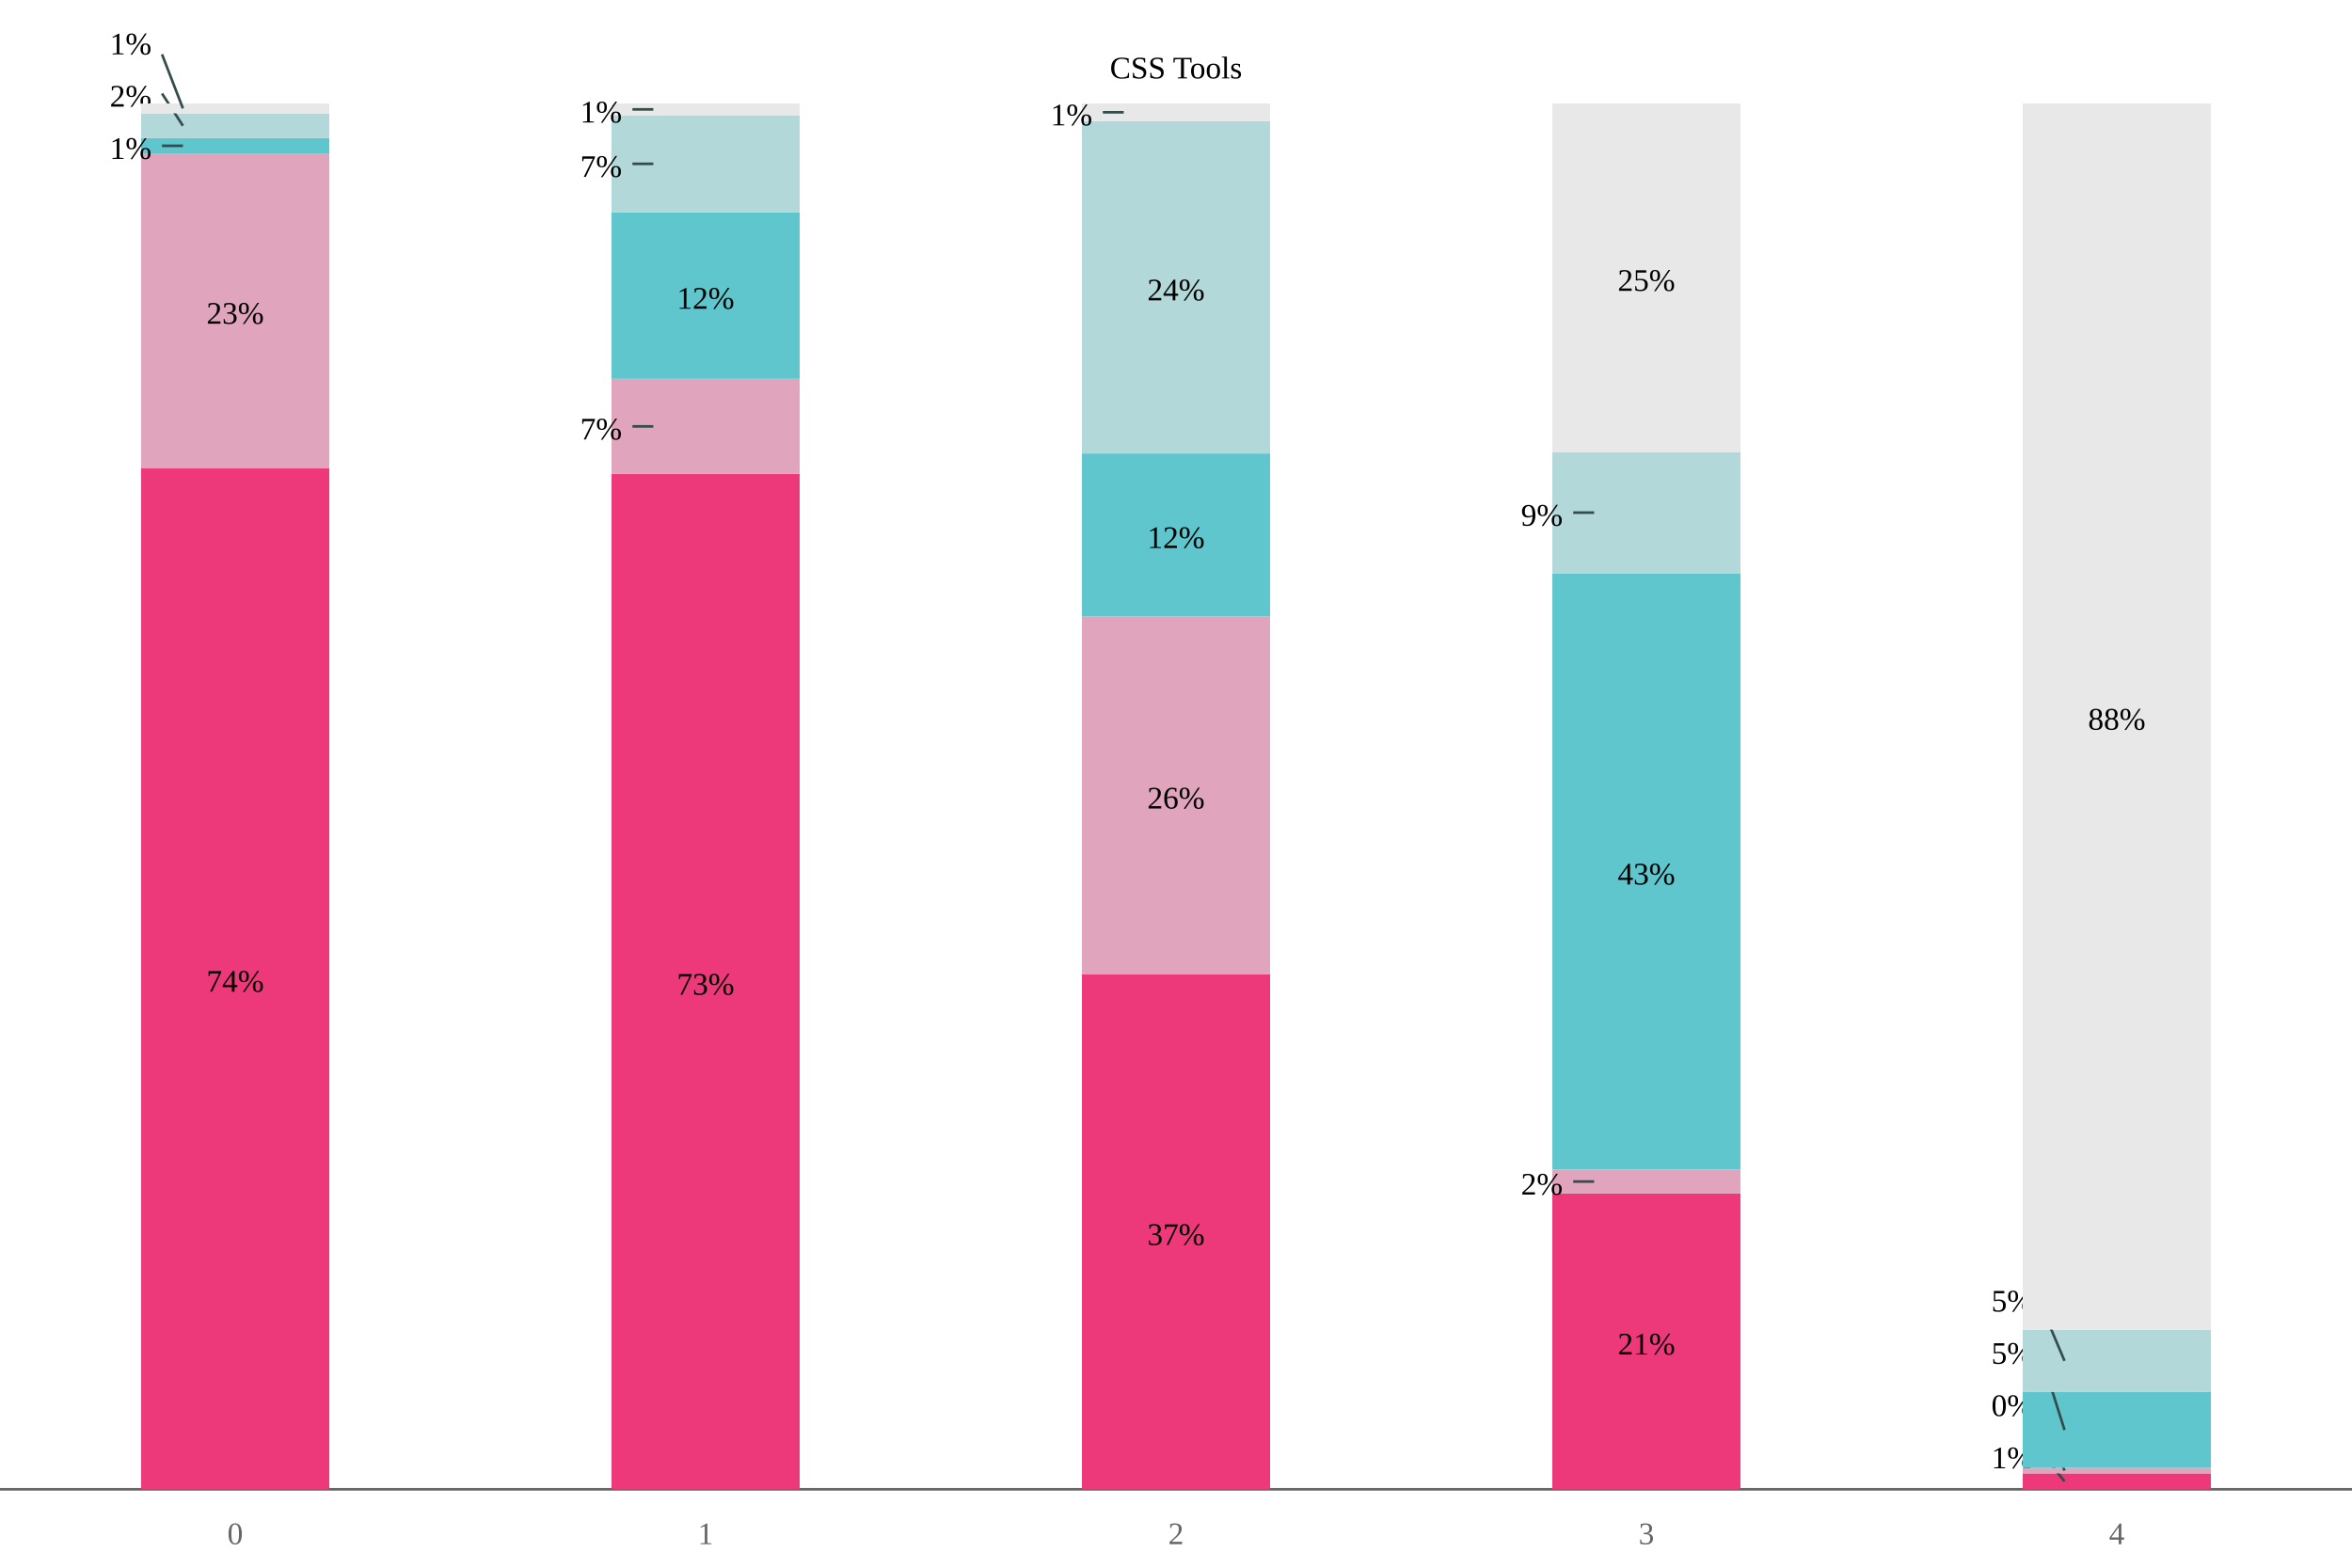
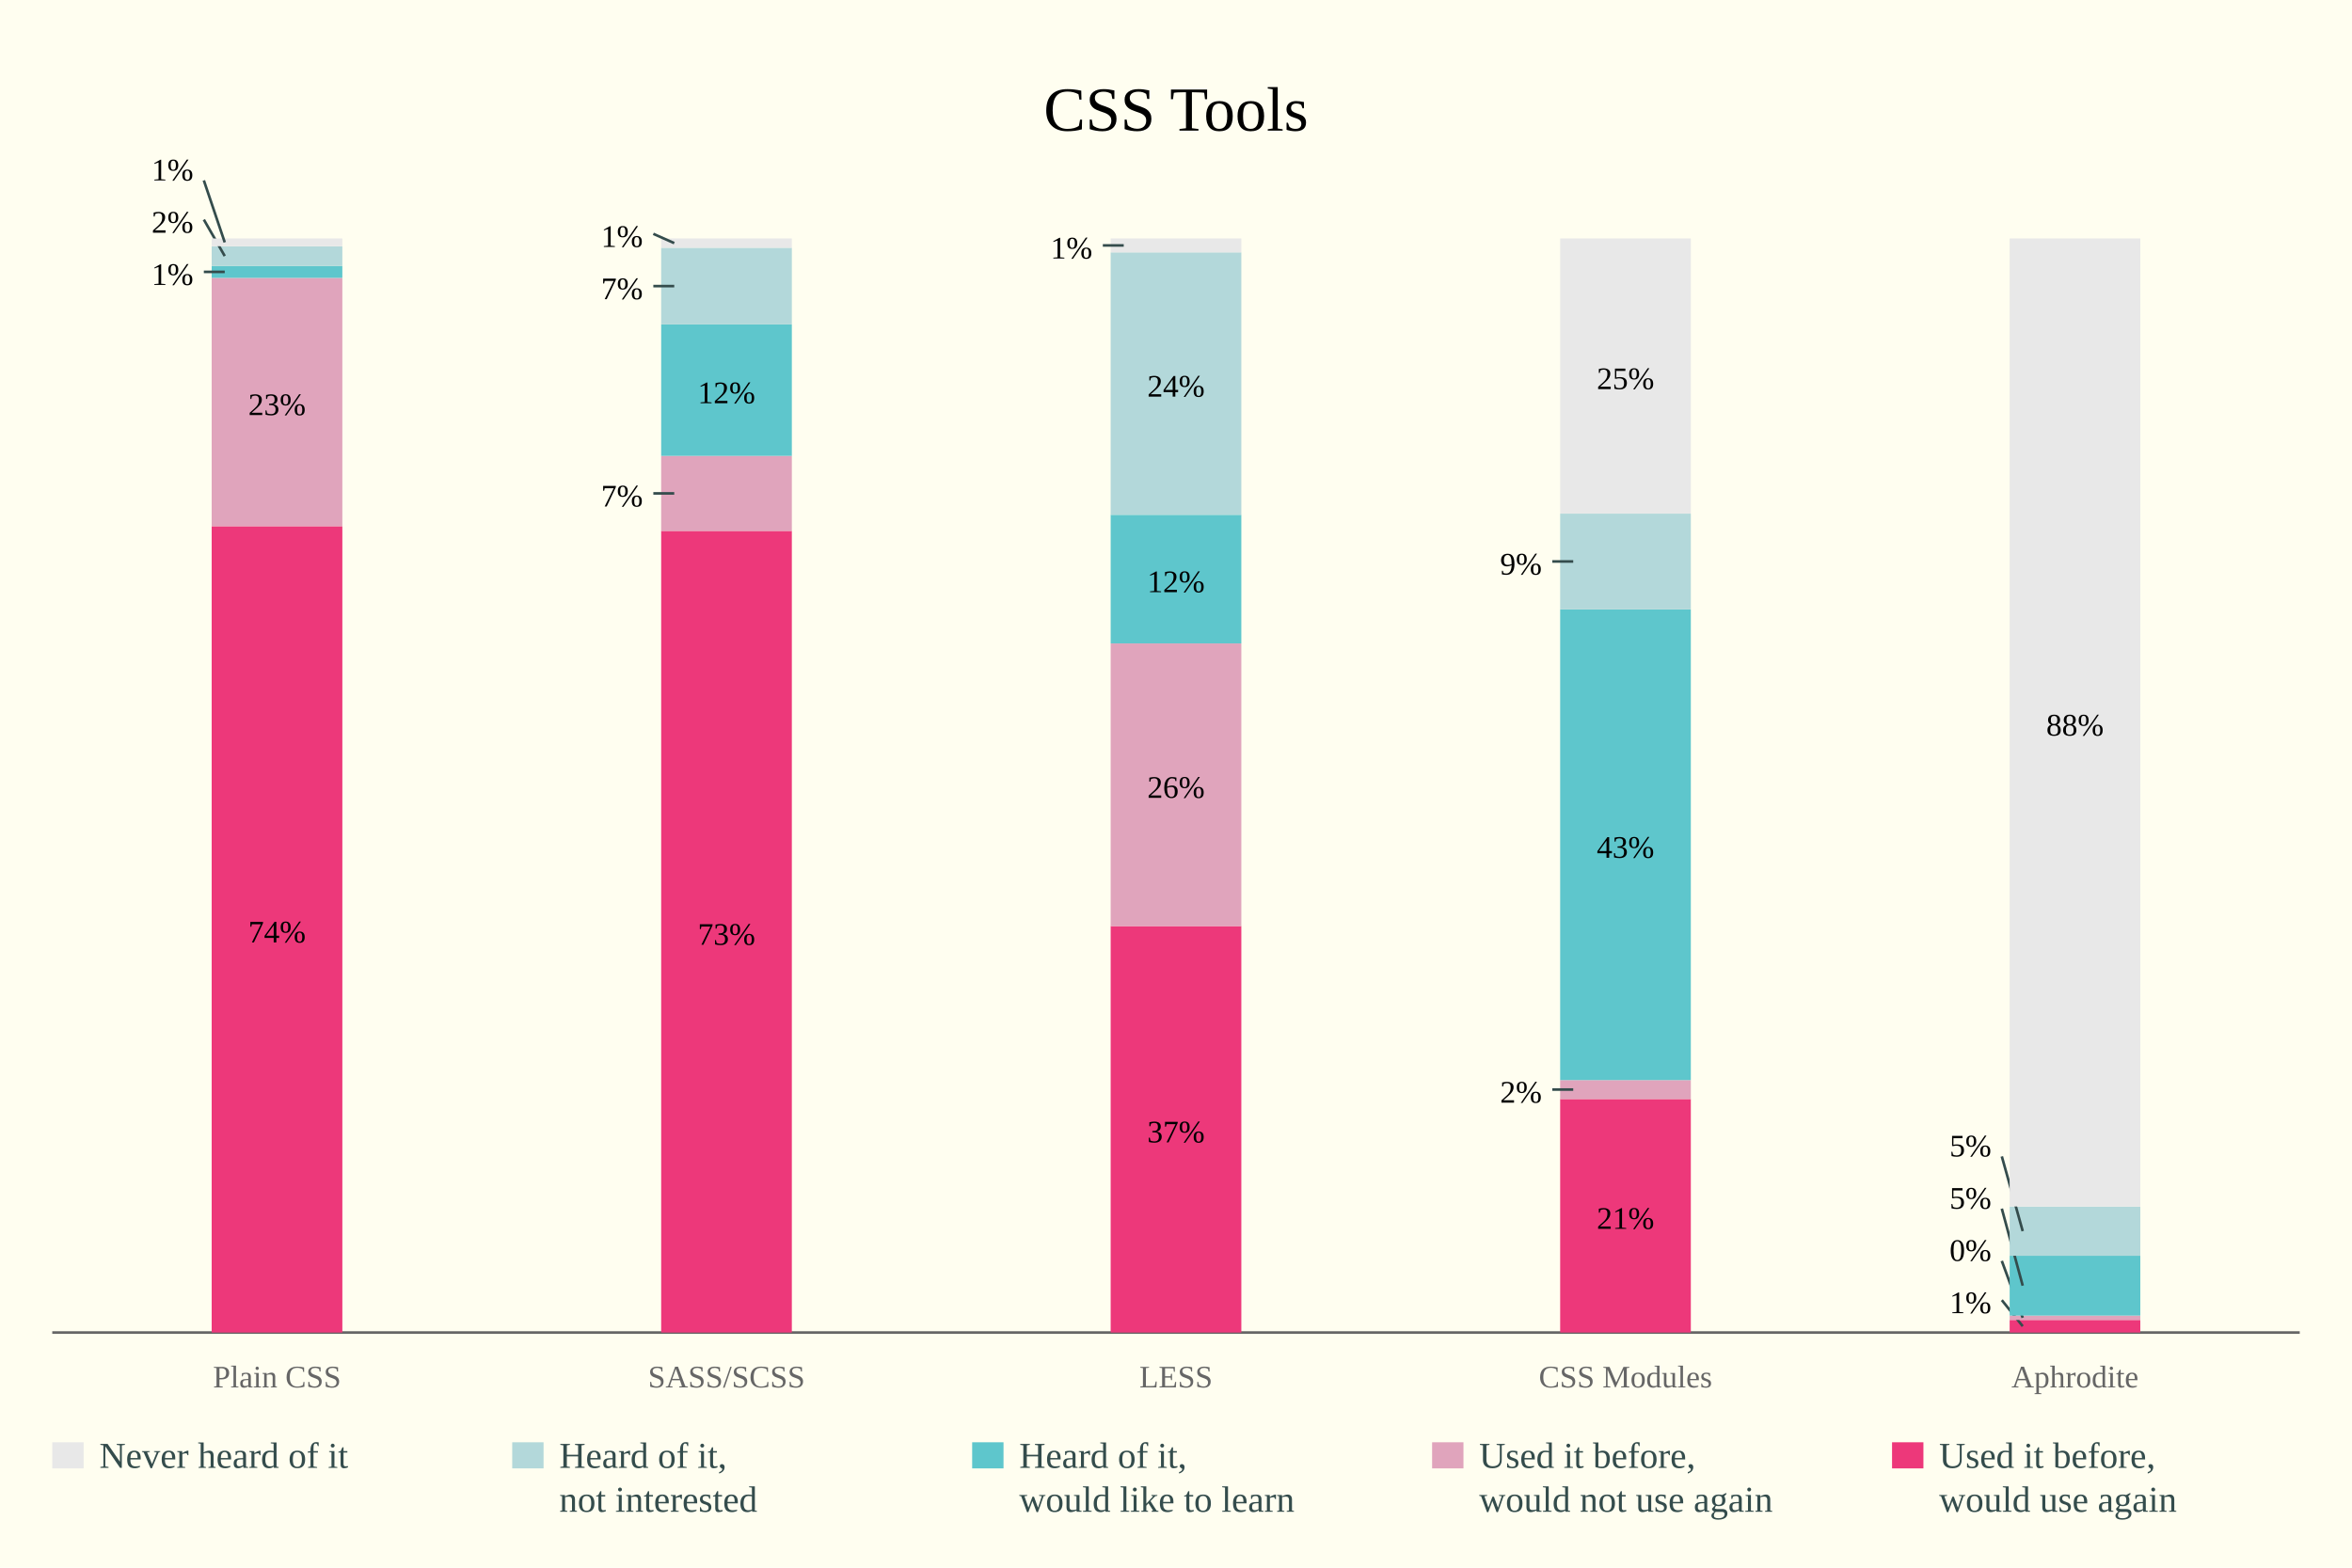
- <svg class="recharts-surface" width="900" height="600" viewbox="0 0 900 600" version="1.1" data-reactid="1042">
-   <g class="recharts-layer recharts-x-axis" data-reactid="1043">
-     <g class="recharts-layer recharts-cartesian-axis" data-reactid="1044">
-       <line class="recharts-cartesian-axis-line" width="900" height="30" x="0" y="570" stroke="#666" fill="none" x1="0" y1="570" x2="900" y2="570" data-reactid="1045" />
-       <g class="recharts-cartesian-axis-ticks" data-reactid="1046">
-         <g class="recharts-cartesian-axis-tick" data-reactid="1047">
-           <text dy="15" text-anchor="middle" width="900" height="30" x="90" y="576" stroke="none" fill="#666" class="recharts-cartesian-axis-tick-value" data-reactid="1048">0</text>
-         </g>
-         <g class="recharts-cartesian-axis-tick" data-reactid="1049">
-           <text dy="15" text-anchor="middle" width="900" height="30" x="270" y="576" stroke="none" fill="#666" class="recharts-cartesian-axis-tick-value" data-reactid="1050">1</text>
-         </g>
-         <g class="recharts-cartesian-axis-tick" data-reactid="1051">
-           <text dy="15" text-anchor="middle" width="900" height="30" x="450" y="576" stroke="none" fill="#666" class="recharts-cartesian-axis-tick-value" data-reactid="1052">2</text>
-         </g>
-         <g class="recharts-cartesian-axis-tick" data-reactid="1053">
-           <text dy="15" text-anchor="middle" width="900" height="30" x="630" y="576" stroke="none" fill="#666" class="recharts-cartesian-axis-tick-value" data-reactid="1054">3</text>
-         </g>
-         <g class="recharts-cartesian-axis-tick" data-reactid="1055">
-           <text dy="15" text-anchor="middle" width="900" height="30" x="810" y="576" stroke="none" fill="#666" class="recharts-cartesian-axis-tick-value" data-reactid="1056">4</text>
+ <svg class="recharts-surface" width="900" height="600" viewbox="0 0 900 600" version="1.1" data-reactid="1198">
+   <rect x="0" y="0" width="100%" height="100%" fill="#fffef0" />
+   <g class="recharts-layer recharts-x-axis" data-reactid="1199">
+     <g class="recharts-layer recharts-cartesian-axis" data-reactid="1200">
+       <line class="recharts-cartesian-axis-line" width="860" height="30" x="20" y="510" stroke="#666" fill="none" x1="20" y1="510" x2="880" y2="510" data-reactid="1201" />
+       <g class="recharts-cartesian-axis-ticks" data-reactid="1202">
+         <g class="recharts-cartesian-axis-tick" data-reactid="1203">
+           <text dy="15" text-anchor="middle" width="860" height="30" x="106" y="516" stroke="none" fill="#666" class="recharts-cartesian-axis-tick-value" data-reactid="1204">Plain CSS</text>
+         </g>
+         <g class="recharts-cartesian-axis-tick" data-reactid="1205">
+           <text dy="15" text-anchor="middle" width="860" height="30" x="278" y="516" stroke="none" fill="#666" class="recharts-cartesian-axis-tick-value" data-reactid="1206">SASS/SCSS</text>
+         </g>
+         <g class="recharts-cartesian-axis-tick" data-reactid="1207">
+           <text dy="15" text-anchor="middle" width="860" height="30" x="450" y="516" stroke="none" fill="#666" class="recharts-cartesian-axis-tick-value" data-reactid="1208">LESS</text>
+         </g>
+         <g class="recharts-cartesian-axis-tick" data-reactid="1209">
+           <text dy="15" text-anchor="middle" width="860" height="30" x="622" y="516" stroke="none" fill="#666" class="recharts-cartesian-axis-tick-value" data-reactid="1210">CSS Modules</text>
+         </g>
+         <g class="recharts-cartesian-axis-tick" data-reactid="1211">
+           <text dy="15" text-anchor="middle" width="860" height="30" x="794" y="516" stroke="none" fill="#666" class="recharts-cartesian-axis-tick-value" data-reactid="1212">Aphrodite</text>
        </g>
      </g>
    </g>
  </g>
-   <g class="recharts-layer recharts-bar-graphical" data-reactid="1057">
-     <g class="recharts-layer recharts-bar use-again" data-reactid="1058">
-       <g class="recharts-layer recharts-bar-rectangles" data-reactid="1059">
-         <g style="transform-origin:center bottom;" data-reactid="1060">
-           <path fill="#ed387a" x="54" y="179.094" width="72" height="390.906" stroke="none" stroke-width="1" stroke-dasharray="none" class="recharts-rectangle recharts-bar-rectangle" d="M 54,179.094 h 72 v 390.906 h -72 Z" data-reactid="1061" />
-         </g>
-         <g style="transform-origin:center bottom;" data-reactid="1062">
-           <path fill="#ed387a" x="234" y="181.374" width="72" height="388.626" stroke="none" stroke-width="1" stroke-dasharray="none" class="recharts-rectangle recharts-bar-rectangle" d="M 234,181.374 h 72 v 388.626 h -72 Z" data-reactid="1063" />
-         </g>
-         <g style="transform-origin:center bottom;" data-reactid="1064">
-           <path fill="#ed387a" x="414" y="372.951" width="72" height="197.049" stroke="none" stroke-width="1" stroke-dasharray="none" class="recharts-rectangle recharts-bar-rectangle" d="M 414,372.951 h 72 v 197.049 h -72 Z" data-reactid="1065" />
-         </g>
-         <g style="transform-origin:center bottom;" data-reactid="1066">
-           <path fill="#ed387a" x="594" y="456.798" width="72" height="113.202" stroke="none" stroke-width="1" stroke-dasharray="none" class="recharts-rectangle recharts-bar-rectangle" d="M 594,456.798 h 72 v 113.202 h -72 Z" data-reactid="1067" />
-         </g>
-         <g style="transform-origin:center bottom;" data-reactid="1068">
-           <path fill="#ed387a" x="774" y="563.901" width="72" height="6.099" stroke="none" stroke-width="1" stroke-dasharray="none" class="recharts-rectangle recharts-bar-rectangle" d="M 774,563.901 h 72 v 6.099 h -72 Z" data-reactid="1069" />
-         </g>
-       </g>
-       <g class="recharts-layer recharts-bar-rectangle-labels" data-reactid="1070">
-         <g class="recharts-layer recharts-bar-labels" data-reactid="1071">
-           <g class="recharts-cartesian-bar-label" data-reactid="1072">
-             <text class="label" x="90" y="379.547" text-anchor="middle" data-reactid="1073">74%</text>
-           </g>
-           <g class="recharts-cartesian-bar-label" data-reactid="1074">
-             <text class="label" x="270" y="380.687" text-anchor="middle" data-reactid="1075">73%</text>
-           </g>
-           <g class="recharts-cartesian-bar-label" data-reactid="1076">
-             <text class="label" x="450" y="476.476" text-anchor="middle" data-reactid="1077">37%</text>
-           </g>
-           <g class="recharts-cartesian-bar-label" data-reactid="1078">
-             <text class="label" x="630" y="518.399" text-anchor="middle" data-reactid="1079">21%</text>
-           </g>
-           <g class="recharts-cartesian-bar-label" data-reactid="1080">
-             <text class="label" x="770" y="561.95" text-anchor="middle" data-reactid="1081">1%</text>
-             <line x1="782" y1="556.95" x2="790" y2="566.95" stroke="#344c4c" stroke-width="1" data-reactid="1082" />
-           </g>
-         </g>
-       </g>
-     </g>
-     <g class="recharts-layer recharts-bar not-use-again" data-reactid="1083">
-       <g class="recharts-layer recharts-bar-rectangles" data-reactid="1084">
-         <g style="transform-origin:center bottom;" data-reactid="1085">
-           <path fill="#e0a4bc" x="54" y="58.71" width="72" height="120.384" stroke="none" stroke-width="1" stroke-dasharray="none" class="recharts-rectangle recharts-bar-rectangle" d="M 54,58.71 h 72 v 120.384 h -72 Z" data-reactid="1086" />
-         </g>
-         <g style="transform-origin:center bottom;" data-reactid="1087">
-           <path fill="#e0a4bc" x="234" y="145.008" width="72" height="36.366" stroke="none" stroke-width="1" stroke-dasharray="none" class="recharts-rectangle recharts-bar-rectangle" d="M 234,145.008 h 72 v 36.366 h -72 Z" data-reactid="1088" />
-         </g>
-         <g style="transform-origin:center bottom;" data-reactid="1089">
-           <path fill="#e0a4bc" x="414" y="235.923" width="72" height="137.028" stroke="none" stroke-width="1" stroke-dasharray="none" class="recharts-rectangle recharts-bar-rectangle" d="M 414,235.923 h 72 v 137.028 h -72 Z" data-reactid="1090" />
-         </g>
-         <g style="transform-origin:center bottom;" data-reactid="1091">
-           <path fill="#e0a4bc" x="594" y="447.621" width="72" height="9.177" stroke="none" stroke-width="1" stroke-dasharray="none" class="recharts-rectangle recharts-bar-rectangle" d="M 594,447.621 h 72 v 9.177 h -72 Z" data-reactid="1092" />
-         </g>
-         <g style="transform-origin:center bottom;" data-reactid="1093">
-           <path fill="#e0a4bc" x="774" y="561.792" width="72" height="2.109" stroke="none" stroke-width="1" stroke-dasharray="none" class="recharts-rectangle recharts-bar-rectangle" d="M 774,561.792 h 72 v 2.109 h -72 Z" data-reactid="1094" />
-         </g>
-       </g>
-       <g class="recharts-layer recharts-bar-rectangle-labels" data-reactid="1095">
-         <g class="recharts-layer recharts-bar-labels" data-reactid="1096">
-           <g class="recharts-cartesian-bar-label" data-reactid="1097">
-             <text class="label" x="90" y="123.902" text-anchor="middle" data-reactid="1098">23%</text>
-           </g>
-           <g class="recharts-cartesian-bar-label" data-reactid="1099">
-             <text class="label" x="230" y="168.191" text-anchor="middle" data-reactid="1100">7%</text>
-             <line x1="242" y1="163.191" x2="250" y2="163.191" stroke="#344c4c" stroke-width="1" data-reactid="1101" />
-           </g>
-           <g class="recharts-cartesian-bar-label" data-reactid="1102">
-             <text class="label" x="450" y="309.437" text-anchor="middle" data-reactid="1103">26%</text>
-           </g>
-           <g class="recharts-cartesian-bar-label" data-reactid="1104">
-             <text class="label" x="590" y="457.209" text-anchor="middle" data-reactid="1105">2%</text>
-             <line x1="602" y1="452.209" x2="610" y2="452.209" stroke="#344c4c" stroke-width="1" data-reactid="1106" />
-           </g>
-           <g class="recharts-cartesian-bar-label" data-reactid="1107">
-             <text class="label" x="770" y="541.95" text-anchor="middle" data-reactid="1108">0%</text>
-             <line x1="782" y1="541.95" x2="790" y2="562.846" stroke="#344c4c" stroke-width="1" data-reactid="1109" />
-           </g>
-         </g>
-       </g>
-     </g>
-     <g class="recharts-layer recharts-bar want-to-learn" data-reactid="1110">
-       <g class="recharts-layer recharts-bar-rectangles" data-reactid="1111">
-         <g style="transform-origin:center bottom;" data-reactid="1112">
-           <path fill="#5ec6cc" x="54" y="52.896" width="72" height="5.814" stroke="none" stroke-width="1" stroke-dasharray="none" class="recharts-rectangle recharts-bar-rectangle" d="M 54,52.896 h 72 v 5.814 h -72 Z" data-reactid="1113" />
-         </g>
-         <g style="transform-origin:center bottom;" data-reactid="1114">
-           <path fill="#5ec6cc" x="234" y="81.282" width="72" height="63.726" stroke="none" stroke-width="1" stroke-dasharray="none" class="recharts-rectangle recharts-bar-rectangle" d="M 234,81.282 h 72 v 63.726 h -72 Z" data-reactid="1115" />
-         </g>
-         <g style="transform-origin:center bottom;" data-reactid="1116">
-           <path fill="#5ec6cc" x="414" y="173.565" width="72" height="62.358" stroke="none" stroke-width="1" stroke-dasharray="none" class="recharts-rectangle recharts-bar-rectangle" d="M 414,173.565 h 72 v 62.358 h -72 Z" data-reactid="1117" />
-         </g>
-         <g style="transform-origin:center bottom;" data-reactid="1118">
-           <path fill="#5ec6cc" x="594" y="219.393" width="72" height="228.228" stroke="none" stroke-width="1" stroke-dasharray="none" class="recharts-rectangle recharts-bar-rectangle" d="M 594,219.393 h 72 v 228.228 h -72 Z" data-reactid="1119" />
-         </g>
-         <g style="transform-origin:center bottom;" data-reactid="1120">
-           <path fill="#5ec6cc" x="774" y="532.779" width="72" height="29.013" stroke="none" stroke-width="1" stroke-dasharray="none" class="recharts-rectangle recharts-bar-rectangle" d="M 774,532.779 h 72 v 29.013 h -72 Z" data-reactid="1121" />
-         </g>
-       </g>
-       <g class="recharts-layer recharts-bar-rectangle-labels" data-reactid="1122">
-         <g class="recharts-layer recharts-bar-labels" data-reactid="1123">
-           <g class="recharts-cartesian-bar-label" data-reactid="1124">
-             <text class="label" x="50" y="60.803" text-anchor="middle" data-reactid="1125">1%</text>
-             <line x1="62" y1="55.803" x2="70" y2="55.803" stroke="#344c4c" stroke-width="1" data-reactid="1126" />
-           </g>
-           <g class="recharts-cartesian-bar-label" data-reactid="1127">
-             <text class="label" x="270" y="118.145" text-anchor="middle" data-reactid="1128">12%</text>
-           </g>
-           <g class="recharts-cartesian-bar-label" data-reactid="1129">
-             <text class="label" x="450" y="209.744" text-anchor="middle" data-reactid="1130">12%</text>
-           </g>
-           <g class="recharts-cartesian-bar-label" data-reactid="1131">
-             <text class="label" x="630" y="338.507" text-anchor="middle" data-reactid="1132">43%</text>
-           </g>
-           <g class="recharts-cartesian-bar-label" data-reactid="1133">
-             <text class="label" x="770" y="521.95" text-anchor="middle" data-reactid="1134">5%</text>
-             <line x1="782" y1="521.95" x2="790" y2="547.285" stroke="#344c4c" stroke-width="1" data-reactid="1135" />
-           </g>
-         </g>
-       </g>
-     </g>
-     <g class="recharts-layer recharts-bar not-interested" data-reactid="1136">
-       <g class="recharts-layer recharts-bar-rectangles" data-reactid="1137">
-         <g style="transform-origin:center bottom;" data-reactid="1138">
-           <path fill="#b3d8da" x="54" y="43.377" width="72" height="9.519" stroke="none" stroke-width="1" stroke-dasharray="none" class="recharts-rectangle recharts-bar-rectangle" d="M 54,43.377 h 72 v 9.519 h -72 Z" data-reactid="1139" />
-         </g>
-         <g style="transform-origin:center bottom;" data-reactid="1140">
-           <path fill="#b3d8da" x="234" y="44.118" width="72" height="37.164" stroke="none" stroke-width="1" stroke-dasharray="none" class="recharts-rectangle recharts-bar-rectangle" d="M 234,44.118 h 72 v 37.164 h -72 Z" data-reactid="1141" />
-         </g>
-         <g style="transform-origin:center bottom;" data-reactid="1142">
-           <path fill="#b3d8da" x="414" y="46.341" width="72" height="127.224" stroke="none" stroke-width="1" stroke-dasharray="none" class="recharts-rectangle recharts-bar-rectangle" d="M 414,46.341 h 72 v 127.224 h -72 Z" data-reactid="1143" />
-         </g>
-         <g style="transform-origin:center bottom;" data-reactid="1144">
-           <path fill="#b3d8da" x="594" y="172.995" width="72" height="46.398" stroke="none" stroke-width="1" stroke-dasharray="none" class="recharts-rectangle recharts-bar-rectangle" d="M 594,172.995 h 72 v 46.398 h -72 Z" data-reactid="1145" />
-         </g>
-         <g style="transform-origin:center bottom;" data-reactid="1146">
-           <path fill="#b3d8da" x="774" y="508.896" width="72" height="23.883" stroke="none" stroke-width="1" stroke-dasharray="none" class="recharts-rectangle recharts-bar-rectangle" d="M 774,508.896 h 72 v 23.883 h -72 Z" data-reactid="1147" />
-         </g>
-       </g>
-       <g class="recharts-layer recharts-bar-rectangle-labels" data-reactid="1148">
-         <g class="recharts-layer recharts-bar-labels" data-reactid="1149">
-           <g class="recharts-cartesian-bar-label" data-reactid="1150">
-             <text class="label" x="50" y="40.803" text-anchor="middle" data-reactid="1151">2%</text>
-             <line x1="62" y1="35.803" x2="70" y2="48.136" stroke="#344c4c" stroke-width="1" data-reactid="1152" />
-           </g>
-           <g class="recharts-cartesian-bar-label" data-reactid="1153">
-             <text class="label" x="230" y="67.7" text-anchor="middle" data-reactid="1154">7%</text>
-             <line x1="242" y1="62.7" x2="250" y2="62.7" stroke="#344c4c" stroke-width="1" data-reactid="1155" />
-           </g>
-           <g class="recharts-cartesian-bar-label" data-reactid="1156">
-             <text class="label" x="450" y="114.953" text-anchor="middle" data-reactid="1157">24%</text>
-           </g>
-           <g class="recharts-cartesian-bar-label" data-reactid="1158">
-             <text class="label" x="590" y="201.194" text-anchor="middle" data-reactid="1159">9%</text>
-             <line x1="602" y1="196.194" x2="610" y2="196.194" stroke="#344c4c" stroke-width="1" data-reactid="1160" />
-           </g>
-           <g class="recharts-cartesian-bar-label" data-reactid="1161">
-             <text class="label" x="770" y="501.95" text-anchor="middle" data-reactid="1162">5%</text>
-             <line x1="782" y1="501.95" x2="790" y2="520.837" stroke="#344c4c" stroke-width="1" data-reactid="1163" />
-           </g>
-         </g>
-       </g>
-     </g>
-     <g class="recharts-layer recharts-bar never-heard" data-reactid="1164">
-       <g class="recharts-layer recharts-bar-rectangles" data-reactid="1165">
-         <g style="transform-origin:center bottom;" data-reactid="1166">
-           <path fill="#e8e8e8" x="54" y="39.615" width="72" height="3.762" stroke="none" stroke-width="1" stroke-dasharray="none" class="recharts-rectangle recharts-bar-rectangle" d="M 54,39.615 h 72 v 3.762 h -72 Z" data-reactid="1167" />
-         </g>
-         <g style="transform-origin:center bottom;" data-reactid="1168">
-           <path fill="#e8e8e8" x="234" y="39.615" width="72" height="4.503" stroke="none" stroke-width="1" stroke-dasharray="none" class="recharts-rectangle recharts-bar-rectangle" d="M 234,39.615 h 72 v 4.503 h -72 Z" data-reactid="1169" />
-         </g>
-         <g style="transform-origin:center bottom;" data-reactid="1170">
-           <path fill="#e8e8e8" x="414" y="39.615" width="72" height="6.726" stroke="none" stroke-width="1" stroke-dasharray="none" class="recharts-rectangle recharts-bar-rectangle" d="M 414,39.615 h 72 v 6.726 h -72 Z" data-reactid="1171" />
-         </g>
-         <g style="transform-origin:center bottom;" data-reactid="1172">
-           <path fill="#e8e8e8" x="594" y="39.615" width="72" height="133.38" stroke="none" stroke-width="1" stroke-dasharray="none" class="recharts-rectangle recharts-bar-rectangle" d="M 594,39.615 h 72 v 133.38 h -72 Z" data-reactid="1173" />
-         </g>
-         <g style="transform-origin:center bottom;" data-reactid="1174">
-           <path fill="#e8e8e8" x="774" y="39.615" width="72" height="469.281" stroke="none" stroke-width="1" stroke-dasharray="none" class="recharts-rectangle recharts-bar-rectangle" d="M 774,39.615 h 72 v 469.281 h -72 Z" data-reactid="1175" />
-         </g>
-       </g>
-       <g class="recharts-layer recharts-bar-rectangle-labels" data-reactid="1176">
-         <g class="recharts-layer recharts-bar-labels" data-reactid="1177">
-           <g class="recharts-cartesian-bar-label" data-reactid="1178">
-             <text class="label" x="50" y="20.803" text-anchor="middle" data-reactid="1179">1%</text>
-             <line x1="62" y1="20.803" x2="70" y2="41.496" stroke="#344c4c" stroke-width="1" data-reactid="1180" />
-           </g>
-           <g class="recharts-cartesian-bar-label" data-reactid="1181">
-             <text class="label" x="230" y="46.867" text-anchor="middle" data-reactid="1182">1%</text>
-             <line x1="242" y1="41.867" x2="250" y2="41.867" stroke="#344c4c" stroke-width="1" data-reactid="1183" />
-           </g>
-           <g class="recharts-cartesian-bar-label" data-reactid="1184">
-             <text class="label" x="410" y="47.978" text-anchor="middle" data-reactid="1185">1%</text>
-             <line x1="422" y1="42.978" x2="430" y2="42.978" stroke="#344c4c" stroke-width="1" data-reactid="1186" />
-           </g>
-           <g class="recharts-cartesian-bar-label" data-reactid="1187">
-             <text class="label" x="630" y="111.305" text-anchor="middle" data-reactid="1188">25%</text>
-           </g>
-           <g class="recharts-cartesian-bar-label" data-reactid="1189">
-             <text class="label" x="810" y="279.255" text-anchor="middle" data-reactid="1190">88%</text>
+   <g class="recharts-layer recharts-bar-graphical" data-reactid="1213">
+     <g class="recharts-layer recharts-bar use-again" data-reactid="1214">
+       <g class="recharts-layer recharts-bar-rectangles" data-reactid="1215">
+         <g style="transform-origin:center bottom;" data-reactid="1216">
+           <path fill="#ed387a" x="81" y="201.39" width="50" height="308.61" stroke="none" stroke-width="1" stroke-dasharray="none" class="recharts-rectangle recharts-bar-rectangle" d="M 81,201.39 h 50 v 308.61 h -50 Z" data-reactid="1217" />
+         </g>
+         <g style="transform-origin:center bottom;" data-reactid="1218">
+           <path fill="#ed387a" x="253" y="203.19" width="50" height="306.81" stroke="none" stroke-width="1" stroke-dasharray="none" class="recharts-rectangle recharts-bar-rectangle" d="M 253,203.19 h 50 v 306.81 h -50 Z" data-reactid="1219" />
+         </g>
+         <g style="transform-origin:center bottom;" data-reactid="1220">
+           <path fill="#ed387a" x="425" y="354.435" width="50" height="155.565" stroke="none" stroke-width="1" stroke-dasharray="none" class="recharts-rectangle recharts-bar-rectangle" d="M 425,354.435 h 50 v 155.565 h -50 Z" data-reactid="1221" />
+         </g>
+         <g style="transform-origin:center bottom;" data-reactid="1222">
+           <path fill="#ed387a" x="597" y="420.63" width="50" height="89.37" stroke="none" stroke-width="1" stroke-dasharray="none" class="recharts-rectangle recharts-bar-rectangle" d="M 597,420.63 h 50 v 89.37 h -50 Z" data-reactid="1223" />
+         </g>
+         <g style="transform-origin:center bottom;" data-reactid="1224">
+           <path fill="#ed387a" x="769" y="505.185" width="50" height="4.815" stroke="none" stroke-width="1" stroke-dasharray="none" class="recharts-rectangle recharts-bar-rectangle" d="M 769,505.185 h 50 v 4.815 h -50 Z" data-reactid="1225" />
+         </g>
+       </g>
+       <g class="recharts-layer recharts-bar-rectangle-labels" data-reactid="1226">
+         <g class="recharts-layer recharts-bar-labels" data-reactid="1227">
+           <g class="recharts-cartesian-bar-label" data-reactid="1228">
+             <text class="label" x="106" y="360.695" text-anchor="middle" data-reactid="1229">74%</text>
+           </g>
+           <g class="recharts-cartesian-bar-label" data-reactid="1230">
+             <text class="label" x="278" y="361.595" text-anchor="middle" data-reactid="1231">73%</text>
+           </g>
+           <g class="recharts-cartesian-bar-label" data-reactid="1232">
+             <text class="label" x="450" y="437.217" text-anchor="middle" data-reactid="1233">37%</text>
+           </g>
+           <g class="recharts-cartesian-bar-label" data-reactid="1234">
+             <text class="label" x="622" y="470.315" text-anchor="middle" data-reactid="1235">21%</text>
+           </g>
+           <g class="recharts-cartesian-bar-label" data-reactid="1236">
+             <text class="label" x="754" y="502.592" text-anchor="middle" data-reactid="1237">1%</text>
+             <line x1="766" y1="497.592" x2="774" y2="507.592" stroke="#344c4c" stroke-width="1" data-reactid="1238" />
+           </g>
+         </g>
+       </g>
+     </g>
+     <g class="recharts-layer recharts-bar not-use-again" data-reactid="1239">
+       <g class="recharts-layer recharts-bar-rectangles" data-reactid="1240">
+         <g style="transform-origin:center bottom;" data-reactid="1241">
+           <path fill="#e0a4bc" x="81" y="106.35" width="50" height="95.04" stroke="none" stroke-width="1" stroke-dasharray="none" class="recharts-rectangle recharts-bar-rectangle" d="M 81,106.35 h 50 v 95.04 h -50 Z" data-reactid="1242" />
+         </g>
+         <g style="transform-origin:center bottom;" data-reactid="1243">
+           <path fill="#e0a4bc" x="253" y="174.48" width="50" height="28.71" stroke="none" stroke-width="1" stroke-dasharray="none" class="recharts-rectangle recharts-bar-rectangle" d="M 253,174.48 h 50 v 28.71 h -50 Z" data-reactid="1244" />
+         </g>
+         <g style="transform-origin:center bottom;" data-reactid="1245">
+           <path fill="#e0a4bc" x="425" y="246.255" width="50" height="108.18" stroke="none" stroke-width="1" stroke-dasharray="none" class="recharts-rectangle recharts-bar-rectangle" d="M 425,246.255 h 50 v 108.18 h -50 Z" data-reactid="1246" />
+         </g>
+         <g style="transform-origin:center bottom;" data-reactid="1247">
+           <path fill="#e0a4bc" x="597" y="413.385" width="50" height="7.245" stroke="none" stroke-width="1" stroke-dasharray="none" class="recharts-rectangle recharts-bar-rectangle" d="M 597,413.385 h 50 v 7.245 h -50 Z" data-reactid="1248" />
+         </g>
+         <g style="transform-origin:center bottom;" data-reactid="1249">
+           <path fill="#e0a4bc" x="769" y="503.52" width="50" height="1.665" stroke="none" stroke-width="1" stroke-dasharray="none" class="recharts-rectangle recharts-bar-rectangle" d="M 769,503.52 h 50 v 1.665 h -50 Z" data-reactid="1250" />
+         </g>
+       </g>
+       <g class="recharts-layer recharts-bar-rectangle-labels" data-reactid="1251">
+         <g class="recharts-layer recharts-bar-labels" data-reactid="1252">
+           <g class="recharts-cartesian-bar-label" data-reactid="1253">
+             <text class="label" x="106" y="158.87" text-anchor="middle" data-reactid="1254">23%</text>
+           </g>
+           <g class="recharts-cartesian-bar-label" data-reactid="1255">
+             <text class="label" x="238" y="193.835" text-anchor="middle" data-reactid="1256">7%</text>
+             <line x1="250" y1="188.835" x2="258" y2="188.835" stroke="#344c4c" stroke-width="1" data-reactid="1257" />
+           </g>
+           <g class="recharts-cartesian-bar-label" data-reactid="1258">
+             <text class="label" x="450" y="305.345" text-anchor="middle" data-reactid="1259">26%</text>
+           </g>
+           <g class="recharts-cartesian-bar-label" data-reactid="1260">
+             <text class="label" x="582" y="422.007" text-anchor="middle" data-reactid="1261">2%</text>
+             <line x1="594" y1="417.007" x2="602" y2="417.007" stroke="#344c4c" stroke-width="1" data-reactid="1262" />
+           </g>
+           <g class="recharts-cartesian-bar-label" data-reactid="1263">
+             <text class="label" x="754" y="482.592" text-anchor="middle" data-reactid="1264">0%</text>
+             <line x1="766" y1="482.592" x2="774" y2="504.352" stroke="#344c4c" stroke-width="1" data-reactid="1265" />
+           </g>
+         </g>
+       </g>
+     </g>
+     <g class="recharts-layer recharts-bar want-to-learn" data-reactid="1266">
+       <g class="recharts-layer recharts-bar-rectangles" data-reactid="1267">
+         <g style="transform-origin:center bottom;" data-reactid="1268">
+           <path fill="#5ec6cc" x="81" y="101.76" width="50" height="4.59" stroke="none" stroke-width="1" stroke-dasharray="none" class="recharts-rectangle recharts-bar-rectangle" d="M 81,101.76 h 50 v 4.59 h -50 Z" data-reactid="1269" />
+         </g>
+         <g style="transform-origin:center bottom;" data-reactid="1270">
+           <path fill="#5ec6cc" x="253" y="124.17" width="50" height="50.31" stroke="none" stroke-width="1" stroke-dasharray="none" class="recharts-rectangle recharts-bar-rectangle" d="M 253,124.17 h 50 v 50.31 h -50 Z" data-reactid="1271" />
+         </g>
+         <g style="transform-origin:center bottom;" data-reactid="1272">
+           <path fill="#5ec6cc" x="425" y="197.025" width="50" height="49.23" stroke="none" stroke-width="1" stroke-dasharray="none" class="recharts-rectangle recharts-bar-rectangle" d="M 425,197.025 h 50 v 49.23 h -50 Z" data-reactid="1273" />
+         </g>
+         <g style="transform-origin:center bottom;" data-reactid="1274">
+           <path fill="#5ec6cc" x="597" y="233.205" width="50" height="180.18" stroke="none" stroke-width="1" stroke-dasharray="none" class="recharts-rectangle recharts-bar-rectangle" d="M 597,233.205 h 50 v 180.18 h -50 Z" data-reactid="1275" />
+         </g>
+         <g style="transform-origin:center bottom;" data-reactid="1276">
+           <path fill="#5ec6cc" x="769" y="480.615" width="50" height="22.905" stroke="none" stroke-width="1" stroke-dasharray="none" class="recharts-rectangle recharts-bar-rectangle" d="M 769,480.615 h 50 v 22.905 h -50 Z" data-reactid="1277" />
+         </g>
+       </g>
+       <g class="recharts-layer recharts-bar-rectangle-labels" data-reactid="1278">
+         <g class="recharts-layer recharts-bar-labels" data-reactid="1279">
+           <g class="recharts-cartesian-bar-label" data-reactid="1280">
+             <text class="label" x="66" y="109.055" text-anchor="middle" data-reactid="1281">1%</text>
+             <line x1="78" y1="104.055" x2="86" y2="104.055" stroke="#344c4c" stroke-width="1" data-reactid="1282" />
+           </g>
+           <g class="recharts-cartesian-bar-label" data-reactid="1283">
+             <text class="label" x="278" y="154.325" text-anchor="middle" data-reactid="1284">12%</text>
+           </g>
+           <g class="recharts-cartesian-bar-label" data-reactid="1285">
+             <text class="label" x="450" y="226.64" text-anchor="middle" data-reactid="1286">12%</text>
+           </g>
+           <g class="recharts-cartesian-bar-label" data-reactid="1287">
+             <text class="label" x="622" y="328.295" text-anchor="middle" data-reactid="1288">43%</text>
+           </g>
+           <g class="recharts-cartesian-bar-label" data-reactid="1289">
+             <text class="label" x="754" y="462.592" text-anchor="middle" data-reactid="1290">5%</text>
+             <line x1="766" y1="462.592" x2="774" y2="492.067" stroke="#344c4c" stroke-width="1" data-reactid="1291" />
+           </g>
+         </g>
+       </g>
+     </g>
+     <g class="recharts-layer recharts-bar not-interested" data-reactid="1292">
+       <g class="recharts-layer recharts-bar-rectangles" data-reactid="1293">
+         <g style="transform-origin:center bottom;" data-reactid="1294">
+           <path fill="#b3d8da" x="81" y="94.245" width="50" height="7.515" stroke="none" stroke-width="1" stroke-dasharray="none" class="recharts-rectangle recharts-bar-rectangle" d="M 81,94.245 h 50 v 7.515 h -50 Z" data-reactid="1295" />
+         </g>
+         <g style="transform-origin:center bottom;" data-reactid="1296">
+           <path fill="#b3d8da" x="253" y="94.83" width="50" height="29.34" stroke="none" stroke-width="1" stroke-dasharray="none" class="recharts-rectangle recharts-bar-rectangle" d="M 253,94.83 h 50 v 29.34 h -50 Z" data-reactid="1297" />
+         </g>
+         <g style="transform-origin:center bottom;" data-reactid="1298">
+           <path fill="#b3d8da" x="425" y="96.585" width="50" height="100.44" stroke="none" stroke-width="1" stroke-dasharray="none" class="recharts-rectangle recharts-bar-rectangle" d="M 425,96.585 h 50 v 100.44 h -50 Z" data-reactid="1299" />
+         </g>
+         <g style="transform-origin:center bottom;" data-reactid="1300">
+           <path fill="#b3d8da" x="597" y="196.575" width="50" height="36.63" stroke="none" stroke-width="1" stroke-dasharray="none" class="recharts-rectangle recharts-bar-rectangle" d="M 597,196.575 h 50 v 36.63 h -50 Z" data-reactid="1301" />
+         </g>
+         <g style="transform-origin:center bottom;" data-reactid="1302">
+           <path fill="#b3d8da" x="769" y="461.76" width="50" height="18.855" stroke="none" stroke-width="1" stroke-dasharray="none" class="recharts-rectangle recharts-bar-rectangle" d="M 769,461.76 h 50 v 18.855 h -50 Z" data-reactid="1303" />
+         </g>
+       </g>
+       <g class="recharts-layer recharts-bar-rectangle-labels" data-reactid="1304">
+         <g class="recharts-layer recharts-bar-labels" data-reactid="1305">
+           <g class="recharts-cartesian-bar-label" data-reactid="1306">
+             <text class="label" x="66" y="89.055" text-anchor="middle" data-reactid="1307">2%</text>
+             <line x1="78" y1="84.055" x2="86" y2="98.002" stroke="#344c4c" stroke-width="1" data-reactid="1308" />
+           </g>
+           <g class="recharts-cartesian-bar-label" data-reactid="1309">
+             <text class="label" x="238" y="114.5" text-anchor="middle" data-reactid="1310">7%</text>
+             <line x1="250" y1="109.5" x2="258" y2="109.5" stroke="#344c4c" stroke-width="1" data-reactid="1311" />
+           </g>
+           <g class="recharts-cartesian-bar-label" data-reactid="1312">
+             <text class="label" x="450" y="151.805" text-anchor="middle" data-reactid="1313">24%</text>
+           </g>
+           <g class="recharts-cartesian-bar-label" data-reactid="1314">
+             <text class="label" x="582" y="219.89" text-anchor="middle" data-reactid="1315">9%</text>
+             <line x1="594" y1="214.89" x2="602" y2="214.89" stroke="#344c4c" stroke-width="1" data-reactid="1316" />
+           </g>
+           <g class="recharts-cartesian-bar-label" data-reactid="1317">
+             <text class="label" x="754" y="442.592" text-anchor="middle" data-reactid="1318">5%</text>
+             <line x1="766" y1="442.592" x2="774" y2="471.188" stroke="#344c4c" stroke-width="1" data-reactid="1319" />
+           </g>
+         </g>
+       </g>
+     </g>
+     <g class="recharts-layer recharts-bar never-heard" data-reactid="1320">
+       <g class="recharts-layer recharts-bar-rectangles" data-reactid="1321">
+         <g style="transform-origin:center bottom;" data-reactid="1322">
+           <path fill="#e8e8e8" x="81" y="91.275" width="50" height="2.97" stroke="none" stroke-width="1" stroke-dasharray="none" class="recharts-rectangle recharts-bar-rectangle" d="M 81,91.275 h 50 v 2.97 h -50 Z" data-reactid="1323" />
+         </g>
+         <g style="transform-origin:center bottom;" data-reactid="1324">
+           <path fill="#e8e8e8" x="253" y="91.275" width="50" height="3.555" stroke="none" stroke-width="1" stroke-dasharray="none" class="recharts-rectangle recharts-bar-rectangle" d="M 253,91.275 h 50 v 3.555 h -50 Z" data-reactid="1325" />
+         </g>
+         <g style="transform-origin:center bottom;" data-reactid="1326">
+           <path fill="#e8e8e8" x="425" y="91.275" width="50" height="5.31" stroke="none" stroke-width="1" stroke-dasharray="none" class="recharts-rectangle recharts-bar-rectangle" d="M 425,91.275 h 50 v 5.31 h -50 Z" data-reactid="1327" />
+         </g>
+         <g style="transform-origin:center bottom;" data-reactid="1328">
+           <path fill="#e8e8e8" x="597" y="91.275" width="50" height="105.3" stroke="none" stroke-width="1" stroke-dasharray="none" class="recharts-rectangle recharts-bar-rectangle" d="M 597,91.275 h 50 v 105.3 h -50 Z" data-reactid="1329" />
+         </g>
+         <g style="transform-origin:center bottom;" data-reactid="1330">
+           <path fill="#e8e8e8" x="769" y="91.275" width="50" height="370.485" stroke="none" stroke-width="1" stroke-dasharray="none" class="recharts-rectangle recharts-bar-rectangle" d="M 769,91.275 h 50 v 370.485 h -50 Z" data-reactid="1331" />
+         </g>
+       </g>
+       <g class="recharts-layer recharts-bar-rectangle-labels" data-reactid="1332">
+         <g class="recharts-layer recharts-bar-labels" data-reactid="1333">
+           <g class="recharts-cartesian-bar-label" data-reactid="1334">
+             <text class="label" x="66" y="69.055" text-anchor="middle" data-reactid="1335">1%</text>
+             <line x1="78" y1="69.055" x2="86" y2="92.76" stroke="#344c4c" stroke-width="1" data-reactid="1336" />
+           </g>
+           <g class="recharts-cartesian-bar-label" data-reactid="1337">
+             <text class="label" x="238" y="94.5" text-anchor="middle" data-reactid="1338">1%</text>
+             <line x1="250" y1="89.5" x2="258" y2="93.052" stroke="#344c4c" stroke-width="1" data-reactid="1339" />
+           </g>
+           <g class="recharts-cartesian-bar-label" data-reactid="1340">
+             <text class="label" x="410" y="98.93" text-anchor="middle" data-reactid="1341">1%</text>
+             <line x1="422" y1="93.93" x2="430" y2="93.93" stroke="#344c4c" stroke-width="1" data-reactid="1342" />
+           </g>
+           <g class="recharts-cartesian-bar-label" data-reactid="1343">
+             <text class="label" x="622" y="148.925" text-anchor="middle" data-reactid="1344">25%</text>
+           </g>
+           <g class="recharts-cartesian-bar-label" data-reactid="1345">
+             <text class="label" x="794" y="281.517" text-anchor="middle" data-reactid="1346">88%</text>
          </g>
        </g>
      </g>
    </g>
  </g>
-   <text fill="black" x="50%" y="30" text-anchor="middle" data-reactid="1191">CSS Tools</text>
-   <defs data-reactid="1192">
-     <pattern id="pe8e8e8" patternunits="userSpaceOnUse" width="10" height="10" data-reactid="1193">
-       <path d="M 0,10 l 10,-10 M -2.5,2.5 l 5,-5 M 7.5,12.5 l 5,-5" stroke-width="2" shape-rendering="auto" stroke="#e8e8e8" stroke-linecap="square" data-reactid="1194" />
-     </pattern>
-     <pattern id="pdadada" patternunits="userSpaceOnUse" width="10" height="10" data-reactid="1195">
-       <path d="M 0,10 l 10,-10 M -2.5,2.5 l 5,-5 M 7.5,12.5 l 5,-5" stroke-width="2" shape-rendering="auto" stroke="#dadada" stroke-linecap="square" data-reactid="1196" />
-     </pattern>
-     <pattern id="pcecece" patternunits="userSpaceOnUse" width="10" height="10" data-reactid="1197">
-       <path d="M 0,10 l 10,-10 M -2.5,2.5 l 5,-5 M 7.5,12.5 l 5,-5" stroke-width="2" shape-rendering="auto" stroke="#cecece" stroke-linecap="square" data-reactid="1198" />
-     </pattern>
-     <pattern id="pdadada" patternunits="userSpaceOnUse" width="10" height="10" data-reactid="1199">
-       <path d="M 0,10 l 10,-10 M -2.5,2.5 l 5,-5 M 7.5,12.5 l 5,-5" stroke-width="2" shape-rendering="auto" stroke="#dadada" stroke-linecap="square" data-reactid="1200" />
-     </pattern>
-     <pattern id="pcecece" patternunits="userSpaceOnUse" width="10" height="10" data-reactid="1201">
-       <path d="M 0,10 l 10,-10 M -2.5,2.5 l 5,-5 M 7.5,12.5 l 5,-5" stroke-width="2" shape-rendering="auto" stroke="#cecece" stroke-linecap="square" data-reactid="1202" />
+   <text fill="black" x="50%" y="50" text-anchor="middle" style="font-size:24px;" data-reactid="1347">CSS Tools</text>
+   <svg class="legend-svg" x="0" y="82.5%" data-reactid="1348">
+     <svg class="legend-svg-item" width="156" x="20" y="50" style="overflow:visible;" data-reactid="1349">
+       <rect x="0" y="7" width="12" height="10" fill="#e8e8e8" data-reactid="1350" />
+       <text x="0" y="0" fill="#344c4c" text-anchor="start" style="font-size:14px;" data-reactid="1351">
+         <tspan x="18" dy="1.2em" data-reactid="1352">Never heard of it</tspan>
+         <tspan x="18" dy="1.2em" data-reactid="1353" />
+       </text>
+     </svg>
+     <svg class="legend-svg-item" width="156" x="196" y="50" style="overflow:visible;" data-reactid="1354">
+       <rect x="0" y="7" width="12" height="10" fill="#b3d8da" data-reactid="1355" />
+       <text x="0" y="0" fill="#344c4c" text-anchor="start" style="font-size:14px;" data-reactid="1356">
+         <tspan x="18" dy="1.2em" data-reactid="1357">Heard of it,</tspan>
+         <tspan x="18" dy="1.2em" data-reactid="1358"> not interested</tspan>
+       </text>
+     </svg>
+     <svg class="legend-svg-item" width="156" x="372" y="50" style="overflow:visible;" data-reactid="1359">
+       <rect x="0" y="7" width="12" height="10" fill="#5ec6cc" data-reactid="1360" />
+       <text x="0" y="0" fill="#344c4c" text-anchor="start" style="font-size:14px;" data-reactid="1361">
+         <tspan x="18" dy="1.2em" data-reactid="1362">Heard of it,</tspan>
+         <tspan x="18" dy="1.2em" data-reactid="1363"> would like to learn</tspan>
+       </text>
+     </svg>
+     <svg class="legend-svg-item" width="156" x="548" y="50" style="overflow:visible;" data-reactid="1364">
+       <rect x="0" y="7" width="12" height="10" fill="#e0a4bc" data-reactid="1365" />
+       <text x="0" y="0" fill="#344c4c" text-anchor="start" style="font-size:14px;" data-reactid="1366">
+         <tspan x="18" dy="1.2em" data-reactid="1367">Used it before,</tspan>
+         <tspan x="18" dy="1.2em" data-reactid="1368"> would not use again</tspan>
+       </text>
+     </svg>
+     <svg class="legend-svg-item" width="156" x="724" y="50" style="overflow:visible;" data-reactid="1369">
+       <rect x="0" y="7" width="12" height="10" fill="#ed387a" data-reactid="1370" />
+       <text x="0" y="0" fill="#344c4c" text-anchor="start" style="font-size:14px;" data-reactid="1371">
+         <tspan x="18" dy="1.2em" data-reactid="1372">Used it before,</tspan>
+         <tspan x="18" dy="1.2em" data-reactid="1373"> would use again</tspan>
+       </text>
+     </svg>
+   </svg>
+   <defs data-reactid="1374">
+     <pattern id="pe8e8e8" patternunits="userSpaceOnUse" width="10" height="10" data-reactid="1375">
+       <path d="M 0,10 l 10,-10 M -2.5,2.5 l 5,-5 M 7.5,12.5 l 5,-5" stroke-width="2" shape-rendering="auto" stroke="#e8e8e8" stroke-linecap="square" data-reactid="1376" />
+     </pattern>
+     <pattern id="pdadada" patternunits="userSpaceOnUse" width="10" height="10" data-reactid="1377">
+       <path d="M 0,10 l 10,-10 M -2.5,2.5 l 5,-5 M 7.5,12.5 l 5,-5" stroke-width="2" shape-rendering="auto" stroke="#dadada" stroke-linecap="square" data-reactid="1378" />
+     </pattern>
+     <pattern id="pcecece" patternunits="userSpaceOnUse" width="10" height="10" data-reactid="1379">
+       <path d="M 0,10 l 10,-10 M -2.5,2.5 l 5,-5 M 7.5,12.5 l 5,-5" stroke-width="2" shape-rendering="auto" stroke="#cecece" stroke-linecap="square" data-reactid="1380" />
+     </pattern>
+     <pattern id="pdadada" patternunits="userSpaceOnUse" width="10" height="10" data-reactid="1381">
+       <path d="M 0,10 l 10,-10 M -2.5,2.5 l 5,-5 M 7.5,12.5 l 5,-5" stroke-width="2" shape-rendering="auto" stroke="#dadada" stroke-linecap="square" data-reactid="1382" />
+     </pattern>
+     <pattern id="pcecece" patternunits="userSpaceOnUse" width="10" height="10" data-reactid="1383">
+       <path d="M 0,10 l 10,-10 M -2.5,2.5 l 5,-5 M 7.5,12.5 l 5,-5" stroke-width="2" shape-rendering="auto" stroke="#cecece" stroke-linecap="square" data-reactid="1384" />
    </pattern>
  </defs>
</svg>
